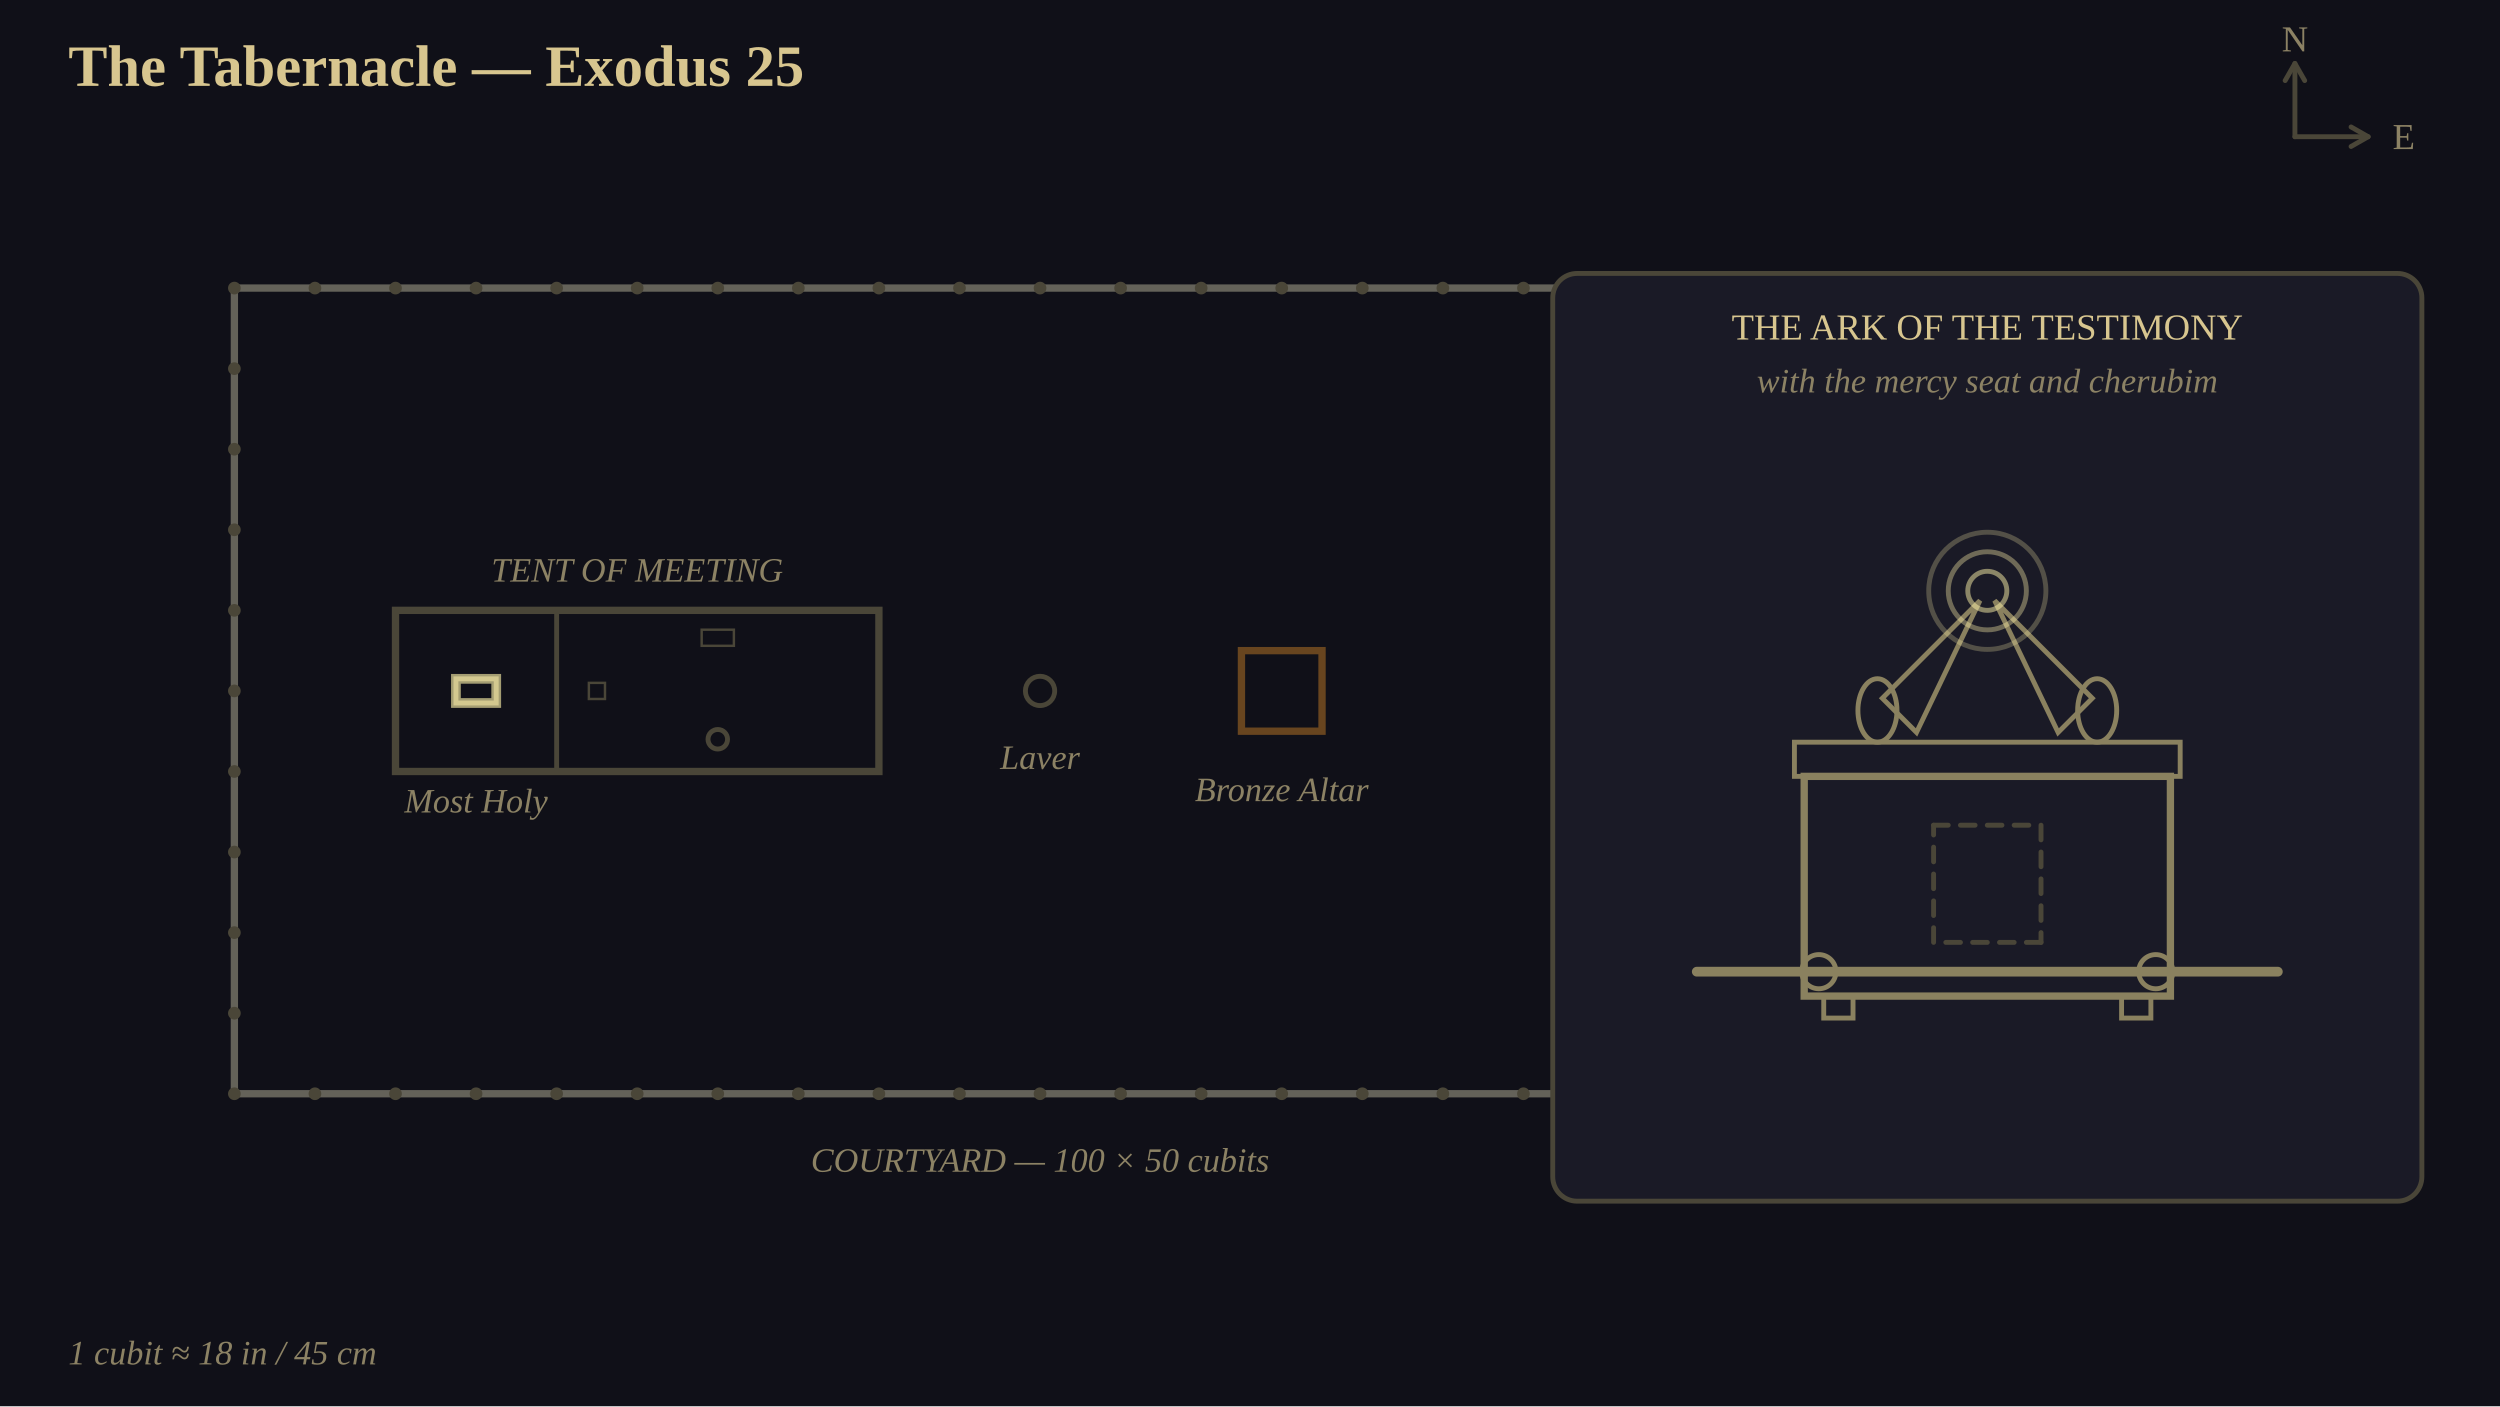
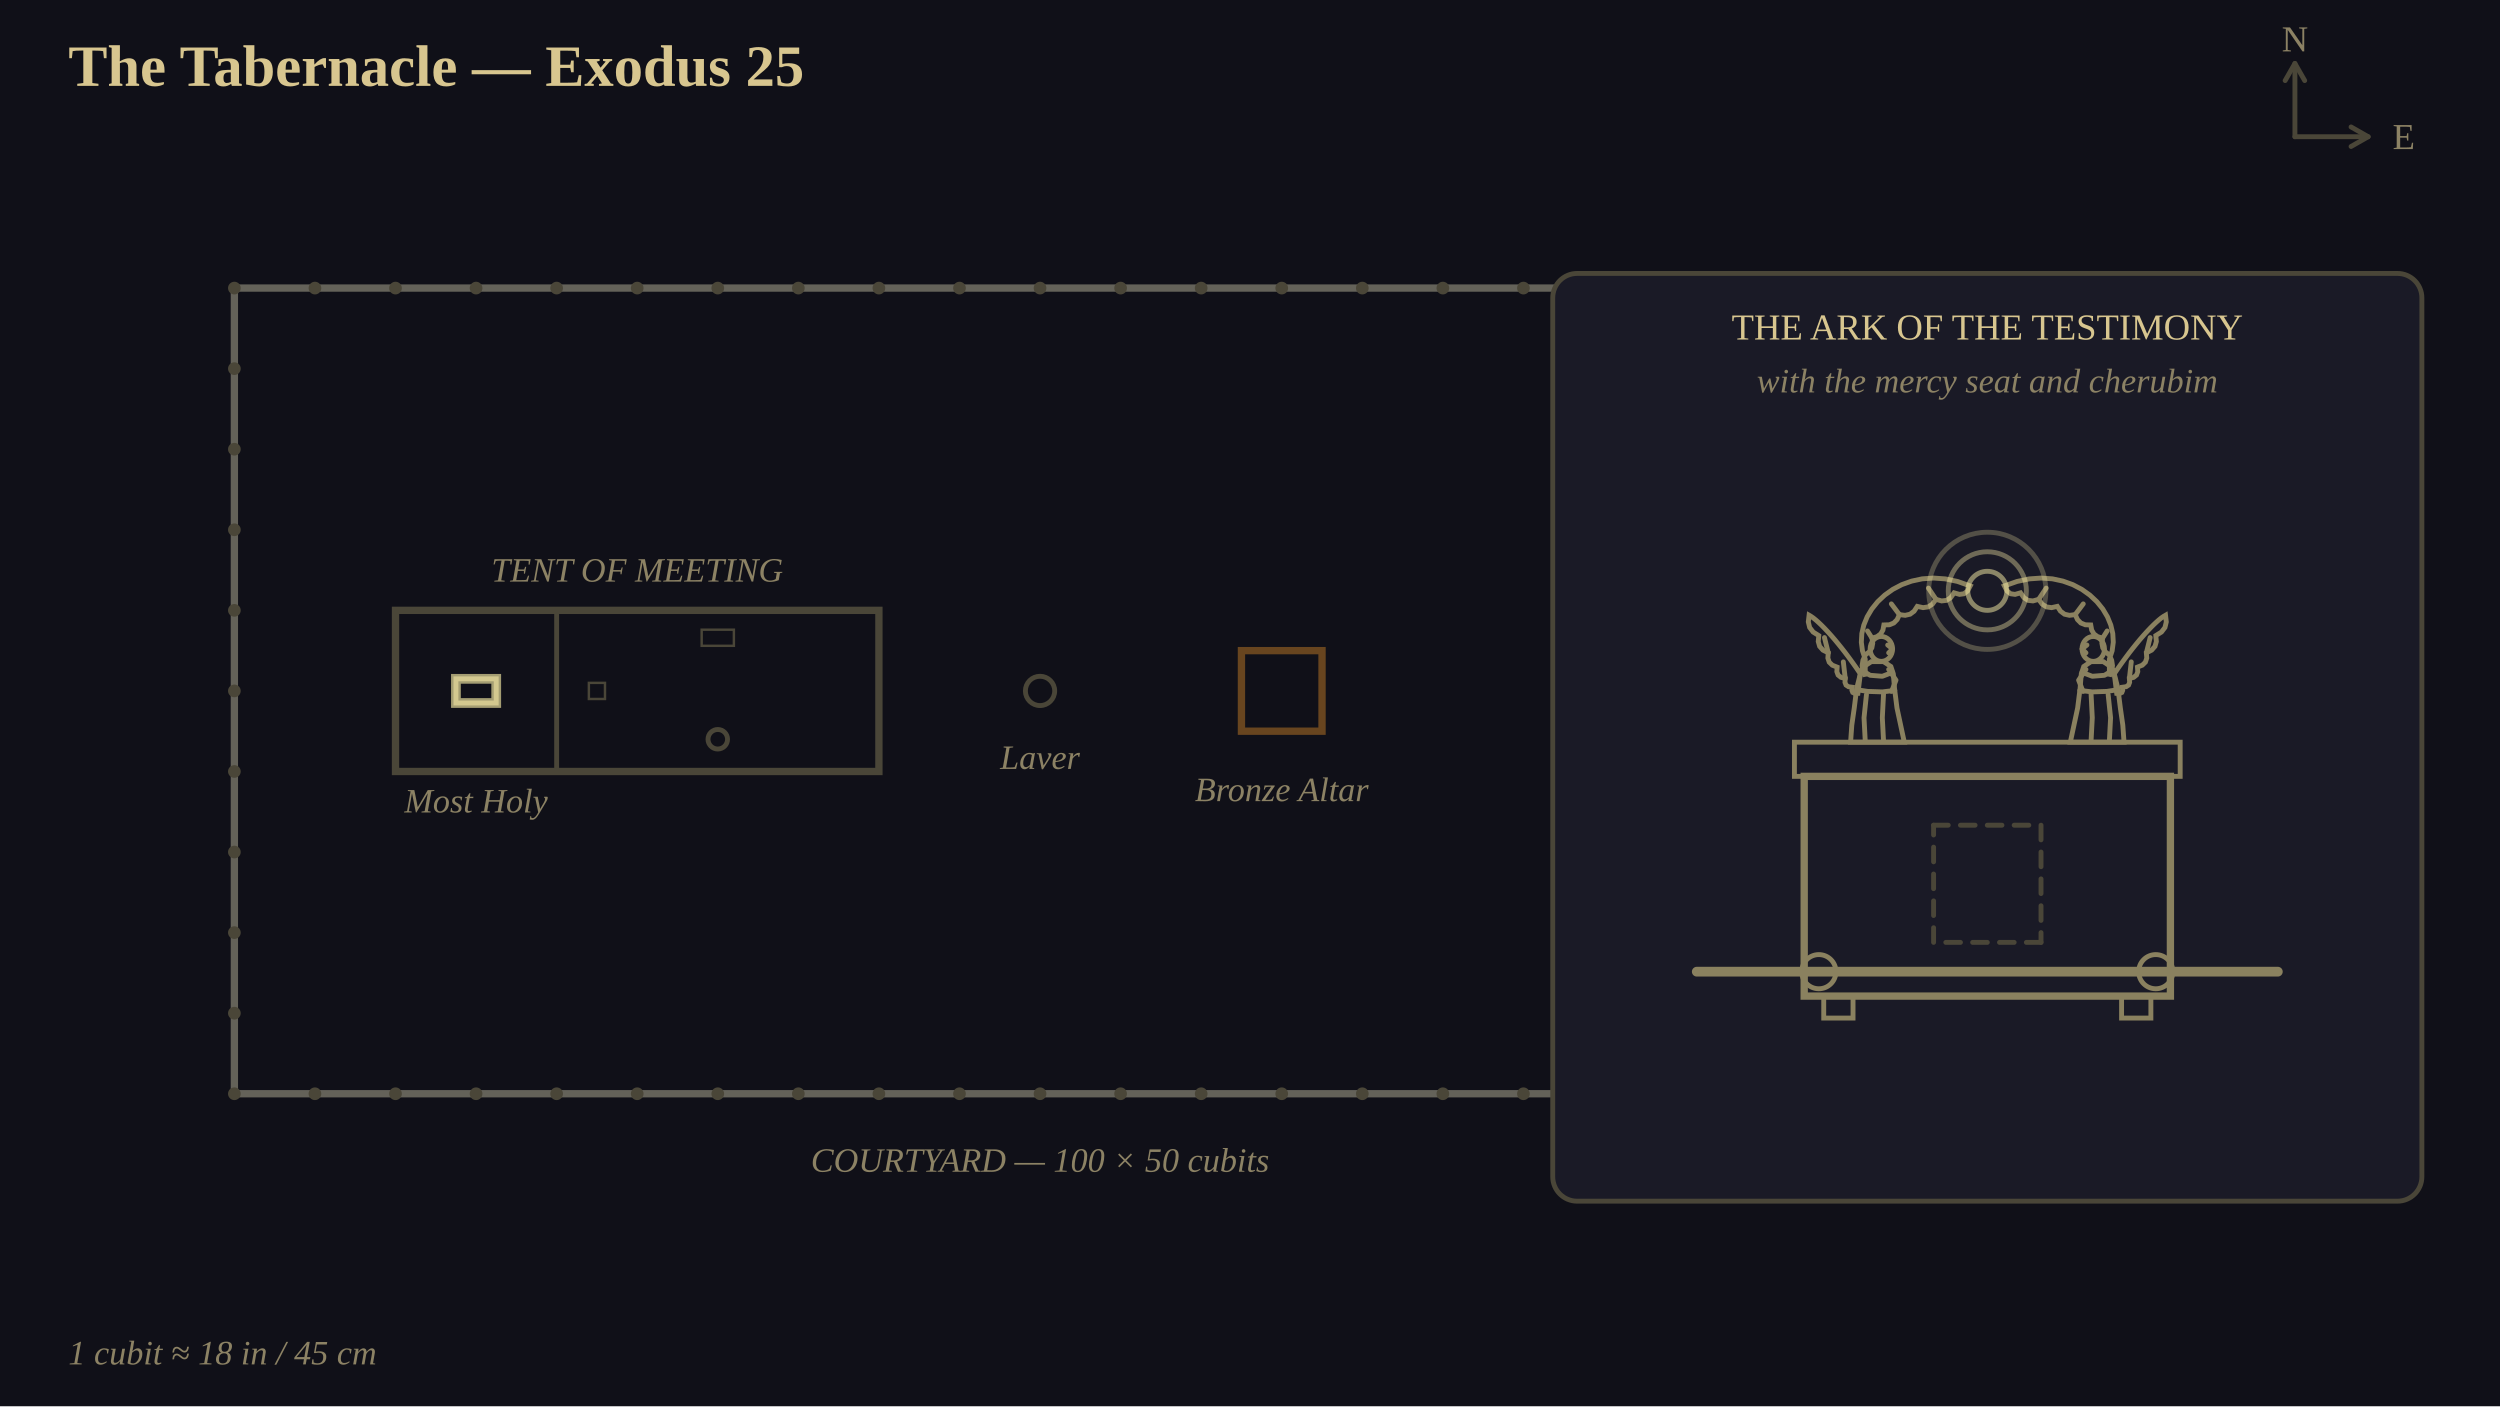
<svg xmlns="http://www.w3.org/2000/svg" viewBox="0 0 1024 576" width="1024" height="576" font-family="Georgia, 'Times New Roman', serif">
  <rect x="0" y="0" width="1024" height="576" fill="rgb(16,16,24)" />
  <polyline points="96,118 756,118" stroke-linejoin="round" stroke-linecap="round" fill="none" stroke="rgb(100,98,89)" stroke-width="3" />
  <polyline points="96,448 756,448" stroke-linejoin="round" stroke-linecap="round" fill="none" stroke="rgb(100,98,89)" stroke-width="3" />
  <polyline points="96,118 96,448" stroke-linejoin="round" stroke-linecap="round" fill="none" stroke="rgb(100,98,89)" stroke-width="3" />
  <polyline points="756,118 756,217" stroke-linejoin="round" stroke-linecap="round" fill="none" stroke="rgb(100,98,89)" stroke-width="3" />
  <polyline points="756,349 756,448" stroke-linejoin="round" stroke-linecap="round" fill="none" stroke="rgb(100,98,89)" stroke-width="3" />
  <polyline points="756,217 756,250" stroke-linejoin="round" stroke-linecap="round" fill="none" stroke="rgb(61,67,108)" stroke-width="5" />
  <polyline points="756,250 756,283" stroke-linejoin="round" stroke-linecap="round" fill="none" stroke="rgb(77,47,88)" stroke-width="5" />
  <polyline points="756,283 756,316" stroke-linejoin="round" stroke-linecap="round" fill="none" stroke="rgb(100,42,42)" stroke-width="5" />
  <polyline points="756,316 756,349" stroke-linejoin="round" stroke-linecap="round" fill="none" stroke="rgb(100,98,89)" stroke-width="5" />
  <ellipse cx="96" cy="118" rx="2.6" ry="2.6" fill="rgb(74,70,56)" />
  <ellipse cx="129" cy="118" rx="2.6" ry="2.6" fill="rgb(74,70,56)" />
  <ellipse cx="162" cy="118" rx="2.6" ry="2.6" fill="rgb(74,70,56)" />
  <ellipse cx="195" cy="118" rx="2.6" ry="2.6" fill="rgb(74,70,56)" />
  <ellipse cx="228" cy="118" rx="2.6" ry="2.6" fill="rgb(74,70,56)" />
  <ellipse cx="261" cy="118" rx="2.6" ry="2.6" fill="rgb(74,70,56)" />
  <ellipse cx="294" cy="118" rx="2.6" ry="2.6" fill="rgb(74,70,56)" />
  <ellipse cx="327" cy="118" rx="2.6" ry="2.6" fill="rgb(74,70,56)" />
  <ellipse cx="360" cy="118" rx="2.6" ry="2.6" fill="rgb(74,70,56)" />
  <ellipse cx="393" cy="118" rx="2.6" ry="2.6" fill="rgb(74,70,56)" />
  <ellipse cx="426" cy="118" rx="2.6" ry="2.6" fill="rgb(74,70,56)" />
  <ellipse cx="459" cy="118" rx="2.6" ry="2.6" fill="rgb(74,70,56)" />
  <ellipse cx="492" cy="118" rx="2.6" ry="2.6" fill="rgb(74,70,56)" />
  <ellipse cx="525" cy="118" rx="2.6" ry="2.6" fill="rgb(74,70,56)" />
  <ellipse cx="558" cy="118" rx="2.6" ry="2.6" fill="rgb(74,70,56)" />
  <ellipse cx="591" cy="118" rx="2.6" ry="2.6" fill="rgb(74,70,56)" />
  <ellipse cx="624" cy="118" rx="2.6" ry="2.6" fill="rgb(74,70,56)" />
  <ellipse cx="657" cy="118" rx="2.6" ry="2.6" fill="rgb(74,70,56)" />
  <ellipse cx="690" cy="118" rx="2.6" ry="2.6" fill="rgb(74,70,56)" />
  <ellipse cx="723" cy="118" rx="2.6" ry="2.6" fill="rgb(74,70,56)" />
  <ellipse cx="756" cy="118" rx="2.6" ry="2.6" fill="rgb(74,70,56)" />
  <ellipse cx="96" cy="448" rx="2.6" ry="2.6" fill="rgb(74,70,56)" />
  <ellipse cx="129" cy="448" rx="2.6" ry="2.6" fill="rgb(74,70,56)" />
  <ellipse cx="162" cy="448" rx="2.6" ry="2.6" fill="rgb(74,70,56)" />
  <ellipse cx="195" cy="448" rx="2.6" ry="2.6" fill="rgb(74,70,56)" />
  <ellipse cx="228" cy="448" rx="2.6" ry="2.6" fill="rgb(74,70,56)" />
  <ellipse cx="261" cy="448" rx="2.6" ry="2.6" fill="rgb(74,70,56)" />
  <ellipse cx="294" cy="448" rx="2.6" ry="2.6" fill="rgb(74,70,56)" />
  <ellipse cx="327" cy="448" rx="2.6" ry="2.6" fill="rgb(74,70,56)" />
  <ellipse cx="360" cy="448" rx="2.6" ry="2.6" fill="rgb(74,70,56)" />
  <ellipse cx="393" cy="448" rx="2.6" ry="2.6" fill="rgb(74,70,56)" />
  <ellipse cx="426" cy="448" rx="2.6" ry="2.6" fill="rgb(74,70,56)" />
  <ellipse cx="459" cy="448" rx="2.6" ry="2.6" fill="rgb(74,70,56)" />
  <ellipse cx="492" cy="448" rx="2.6" ry="2.6" fill="rgb(74,70,56)" />
  <ellipse cx="525" cy="448" rx="2.6" ry="2.6" fill="rgb(74,70,56)" />
  <ellipse cx="558" cy="448" rx="2.6" ry="2.6" fill="rgb(74,70,56)" />
  <ellipse cx="591" cy="448" rx="2.6" ry="2.6" fill="rgb(74,70,56)" />
  <ellipse cx="624" cy="448" rx="2.6" ry="2.6" fill="rgb(74,70,56)" />
  <ellipse cx="657" cy="448" rx="2.6" ry="2.6" fill="rgb(74,70,56)" />
  <ellipse cx="690" cy="448" rx="2.6" ry="2.6" fill="rgb(74,70,56)" />
  <ellipse cx="723" cy="448" rx="2.6" ry="2.6" fill="rgb(74,70,56)" />
  <ellipse cx="756" cy="448" rx="2.6" ry="2.6" fill="rgb(74,70,56)" />
  <ellipse cx="96" cy="151" rx="2.6" ry="2.6" fill="rgb(74,70,56)" />
  <ellipse cx="96" cy="184" rx="2.6" ry="2.6" fill="rgb(74,70,56)" />
  <ellipse cx="96" cy="217" rx="2.6" ry="2.6" fill="rgb(74,70,56)" />
  <ellipse cx="96" cy="250" rx="2.6" ry="2.6" fill="rgb(74,70,56)" />
  <ellipse cx="96" cy="283" rx="2.6" ry="2.6" fill="rgb(74,70,56)" />
  <ellipse cx="96" cy="316" rx="2.6" ry="2.6" fill="rgb(74,70,56)" />
  <ellipse cx="96" cy="349" rx="2.6" ry="2.6" fill="rgb(74,70,56)" />
  <ellipse cx="96" cy="382" rx="2.6" ry="2.6" fill="rgb(74,70,56)" />
  <ellipse cx="96" cy="415" rx="2.6" ry="2.6" fill="rgb(74,70,56)" />
  <ellipse cx="756" cy="151" rx="2.6" ry="2.6" fill="rgb(74,70,56)" />
  <ellipse cx="756" cy="184" rx="2.6" ry="2.6" fill="rgb(74,70,56)" />
  <ellipse cx="756" cy="217" rx="2.6" ry="2.6" fill="rgb(74,70,56)" />
  <ellipse cx="756" cy="250" rx="2.6" ry="2.6" fill="rgb(74,70,56)" />
  <ellipse cx="756" cy="294.02" rx="2.6" ry="2.6" fill="rgb(74,70,56)" />
  <ellipse cx="756" cy="337.98" rx="2.6" ry="2.6" fill="rgb(74,70,56)" />
  <ellipse cx="756" cy="349" rx="2.6" ry="2.6" fill="rgb(74,70,56)" />
  <ellipse cx="756" cy="382" rx="2.6" ry="2.6" fill="rgb(74,70,56)" />
  <ellipse cx="756" cy="415" rx="2.6" ry="2.6" fill="rgb(74,70,56)" />
  <rect x="162" y="250" width="198" height="66" fill="none" stroke="rgb(74,70,56)" stroke-width="3" />
  <polyline points="228,250 228,316" stroke-linejoin="round" stroke-linecap="round" fill="none" stroke="rgb(74,70,56)" stroke-width="2" />
  <rect x="186.75" y="278.05" width="16.5" height="9.9" fill="none" stroke="rgb(140,130,100)" stroke-width="2" />
  <rect x="241.2" y="279.7" width="6.6" height="6.6" fill="none" stroke="rgb(74,70,56)" stroke-width="1" />
  <rect x="287.4" y="257.92" width="13.2" height="6.6" fill="none" stroke="rgb(74,70,56)" stroke-width="1" />
  <ellipse cx="294" cy="302.8" rx="4" ry="4" fill="none" stroke="rgb(74,70,56)" stroke-width="2" />
  <ellipse cx="426" cy="283" rx="6" ry="6" fill="none" stroke="rgb(74,70,56)" stroke-width="2" />
  <rect x="508.5" y="266.5" width="33" height="33" fill="none" stroke="rgb(104,69,31)" stroke-width="3" />
  <text x="261" y="233.5" font-size="14" text-anchor="middle" dominant-baseline="central" fill="rgb(140,130,100)" font-family="Georgia, 'Times New Roman', serif" font-style="italic">TENT OF MEETING</text>
  <text x="195" y="323.92" font-size="14" text-anchor="middle" dominant-baseline="text-before-edge" fill="rgb(140,130,100)" font-family="Georgia, 'Times New Roman', serif" font-style="italic">Most Holy</text>
  <text x="525" y="319.3" font-size="14" text-anchor="middle" dominant-baseline="text-before-edge" fill="rgb(140,130,100)" font-family="Georgia, 'Times New Roman', serif" font-style="italic">Bronze Altar</text>
  <text x="426" y="306.1" font-size="14" text-anchor="middle" dominant-baseline="text-before-edge" fill="rgb(140,130,100)" font-family="Georgia, 'Times New Roman', serif" font-style="italic">Laver</text>
  <text x="782.4" y="283" font-size="14" text-anchor="start" dominant-baseline="central" fill="rgb(140,130,100)" font-family="Georgia, 'Times New Roman', serif" font-style="italic">GATE</text>
  <text x="426" y="471.1" font-size="14" text-anchor="middle" dominant-baseline="text-before-edge" fill="rgb(140,130,100)" font-family="Georgia, 'Times New Roman', serif" font-style="italic">COURTYARD  —  100 × 50 cubits</text>
  <polyline points="940,56 940,26" stroke-linejoin="round" stroke-linecap="round" fill="none" stroke="rgb(74,70,56)" stroke-width="2" />
  <polyline points="936,33 940,26 944,33" stroke-linejoin="round" stroke-linecap="round" fill="none" stroke="rgb(74,70,56)" stroke-width="2" />
  <polyline points="940,56 970,56" stroke-linejoin="round" stroke-linecap="round" fill="none" stroke="rgb(74,70,56)" stroke-width="2" />
  <polyline points="963,52 970,56 963,60" stroke-linejoin="round" stroke-linecap="round" fill="none" stroke="rgb(74,70,56)" stroke-width="2" />
  <text x="940" y="16" font-size="15" text-anchor="middle" dominant-baseline="central" fill="rgb(140,130,100)" font-family="Georgia, 'Times New Roman', serif">N</text>
  <text x="980" y="56" font-size="15" text-anchor="start" dominant-baseline="central" fill="rgb(140,130,100)" font-family="Georgia, 'Times New Roman', serif">E</text>
  <text x="28" y="20" font-size="24" text-anchor="start" dominant-baseline="text-before-edge" fill="rgb(216,198,143)" font-family="Georgia, 'Times New Roman', serif" font-weight="bold">The Tabernacle — Exodus 25</text>
  <text x="28" y="550" font-size="14" text-anchor="start" dominant-baseline="text-before-edge" fill="rgb(140,130,100)" font-family="Georgia, 'Times New Roman', serif" font-style="italic">1 cubit ≈ 18 in / 45 cm</text>
  <rect x="636" y="112" width="356" height="380" rx="10" fill="rgb(26,26,38)" stroke="rgb(74,70,56)" stroke-width="2" />
  <text x="814" y="134" font-size="15" text-anchor="middle" dominant-baseline="central" fill="rgb(216,198,143)" font-family="Georgia, 'Times New Roman', serif">THE ARK OF THE TESTIMONY</text>
  <text x="814" y="156" font-size="14" text-anchor="middle" dominant-baseline="central" fill="rgb(140,130,100)" font-family="Georgia, 'Times New Roman', serif" font-style="italic">with the mercy seat and cherubim</text>
  <rect x="739" y="318" width="150" height="90" fill="none" stroke="rgb(138,129,95)" stroke-width="3" />
  <rect x="735" y="304" width="158" height="14" fill="none" stroke="rgb(138,129,95)" stroke-width="2" />
  <rect x="747" y="408" width="12" height="9" fill="none" stroke="rgb(138,129,95)" stroke-width="2" />
  <rect x="869" y="408" width="12" height="9" fill="none" stroke="rgb(138,129,95)" stroke-width="2" />
  <polyline points="695,398 933,398" stroke-linejoin="round" stroke-linecap="round" fill="none" stroke="rgb(138,129,95)" stroke-width="4" />
  <ellipse cx="745" cy="398" rx="7" ry="7" fill="none" stroke="rgb(138,129,95)" stroke-width="2" />
  <ellipse cx="883" cy="398" rx="7" ry="7" fill="none" stroke="rgb(138,129,95)" stroke-width="2" />
  <polyline points="792,338 798,338" stroke-linejoin="round" stroke-linecap="round" fill="none" stroke="rgb(74,70,56)" stroke-width="2" />
  <polyline points="803,338 809,338" stroke-linejoin="round" stroke-linecap="round" fill="none" stroke="rgb(74,70,56)" stroke-width="2" />
  <polyline points="814,338 820,338" stroke-linejoin="round" stroke-linecap="round" fill="none" stroke="rgb(74,70,56)" stroke-width="2" />
  <polyline points="825,338 831,338" stroke-linejoin="round" stroke-linecap="round" fill="none" stroke="rgb(74,70,56)" stroke-width="2" />
  <polyline points="836,338 836,344" stroke-linejoin="round" stroke-linecap="round" fill="none" stroke="rgb(74,70,56)" stroke-width="2" />
  <polyline points="836,349 836,355" stroke-linejoin="round" stroke-linecap="round" fill="none" stroke="rgb(74,70,56)" stroke-width="2" />
  <polyline points="836,360 836,366" stroke-linejoin="round" stroke-linecap="round" fill="none" stroke="rgb(74,70,56)" stroke-width="2" />
  <polyline points="836,371 836,377" stroke-linejoin="round" stroke-linecap="round" fill="none" stroke="rgb(74,70,56)" stroke-width="2" />
  <polyline points="836,382 836,386" stroke-linejoin="round" stroke-linecap="round" fill="none" stroke="rgb(74,70,56)" stroke-width="2" />
  <polyline points="836,386 830,386" stroke-linejoin="round" stroke-linecap="round" fill="none" stroke="rgb(74,70,56)" stroke-width="2" />
  <polyline points="825,386 819,386" stroke-linejoin="round" stroke-linecap="round" fill="none" stroke="rgb(74,70,56)" stroke-width="2" />
  <polyline points="814,386 808,386" stroke-linejoin="round" stroke-linecap="round" fill="none" stroke="rgb(74,70,56)" stroke-width="2" />
  <polyline points="803,386 797,386" stroke-linejoin="round" stroke-linecap="round" fill="none" stroke="rgb(74,70,56)" stroke-width="2" />
  <polyline points="792,386 792,380" stroke-linejoin="round" stroke-linecap="round" fill="none" stroke="rgb(74,70,56)" stroke-width="2" />
  <polyline points="792,375 792,369" stroke-linejoin="round" stroke-linecap="round" fill="none" stroke="rgb(74,70,56)" stroke-width="2" />
  <polyline points="792,364 792,358" stroke-linejoin="round" stroke-linecap="round" fill="none" stroke="rgb(74,70,56)" stroke-width="2" />
  <polyline points="792,353 792,347" stroke-linejoin="round" stroke-linecap="round" fill="none" stroke="rgb(74,70,56)" stroke-width="2" />
  <polyline points="792,342 792,338" stroke-linejoin="round" stroke-linecap="round" fill="none" stroke="rgb(74,70,56)" stroke-width="2" />
-   <ellipse cx="769" cy="291" rx="8" ry="13" fill="none" stroke="rgb(138,129,95)" stroke-width="2" />
-   <polygon points="771,286 811,246 785,300" fill="none" stroke="rgb(138,129,95)" stroke-width="2" />
-   <ellipse cx="859" cy="291" rx="8" ry="13" fill="none" stroke="rgb(138,129,95)" stroke-width="2" />
-   <polygon points="857,286 817,246 843,300" fill="none" stroke="rgb(138,129,95)" stroke-width="2" />
+   <polygon points="762,276 760.49,273.77 758.96,271.61 757.43,269.5 755.91,267.47 754.39,265.52 752.89,263.66 751.43,261.9 750,260.25 748.62,258.72 747.29,257.31 746.03,256.04 744.84,254.91 743.74,253.93 742.72,253.11 741.81,252.47 741,252 740.68,254.72 741.23,257.01 742.67,258.89 744.98,260.34 744.75,262.76 745.32,264.75 746.69,266.3 748.85,267.41 748.69,269.54 749.24,271.22 750.51,272.46 752.5,273.25 752.37,275.1 752.88,276.49 754.03,277.43 755.81,277.93 755.7,279.49 756.14,280.61 757.13,281.27 758.69,281.49 758.55,282.78 758.89,283.63 759.7,284.03 761,284" fill="none" stroke="rgb(138,129,95)" stroke-width="2" />
+   <polyline points="748.85,267.41 747.3,261.15" stroke-linejoin="round" stroke-linecap="round" fill="none" stroke="rgb(138,129,95)" stroke-width="2" />
+   <polyline points="755.81,277.93 755.03,271.1" stroke-linejoin="round" stroke-linecap="round" fill="none" stroke="rgb(138,129,95)" stroke-width="2" />
+   <polygon points="764,270 762.86,266.56 762.4,263.05 762.6,259.52 763.41,256.03 764.79,252.65 766.71,249.43 769.12,246.45 772,243.75 775.3,241.4 778.98,239.47 783.01,238.02 787.34,237.09 791.95,236.77 796.79,237.11 801.81,238.16 807,240 805.92,242.05 804.46,243.2 802.62,243.46 800.39,242.82 799.01,244.8 797.31,245.91 795.3,246.14 792.97,245.5 791.52,247.46 789.76,248.59 787.69,248.89 785.31,248.37 784.01,250.35 782.36,251.58 780.35,252.04 778,251.75 777.06,253.79 775.69,255.18 773.88,255.91 771.63,255.98 771.25,258.07 770.31,259.67 768.82,260.77 766.78,261.38 767.07,263.49 766.71,265.34 765.7,266.93 764.04,268.27 763.06,270.45 762.72,272.63 763.04,274.81 764,277" fill="none" stroke="rgb(138,129,95)" stroke-width="2" />
+   <polyline points="792.97,245.5 789.88,240.88" stroke-linejoin="round" stroke-linecap="round" fill="none" stroke="rgb(138,129,95)" stroke-width="2" />
+   <polyline points="778,251.75 774.7,247.35" stroke-linejoin="round" stroke-linecap="round" fill="none" stroke="rgb(138,129,95)" stroke-width="2" />
+   <polyline points="766.78,261.38 764.92,258.44" stroke-linejoin="round" stroke-linecap="round" fill="none" stroke="rgb(138,129,95)" stroke-width="2" />
+   <polygon points="758,304 758.5,297 759.5,290 760.5,282 762,276 763.5,273 766.5,271 771.5,271 774.5,273 775.5,276 776,282 777,290 778.5,297 780,304" fill="none" stroke="rgb(138,129,95)" stroke-width="2" />
+   <ellipse cx="770.6" cy="265.8" rx="4.6" ry="5.1" fill="none" stroke="rgb(138,129,95)" stroke-width="2" />
+   <polyline points="773.2,264.2 775.2,265.8 773.6,267.4" stroke-linejoin="round" stroke-linecap="round" fill="none" stroke="rgb(138,129,95)" stroke-width="2" />
+   <polyline points="762.4,274.4 766,276.6 771,277 775.2,275.4" stroke-linejoin="round" stroke-linecap="round" fill="none" stroke="rgb(138,129,95)" stroke-width="2" />
+   <polyline points="773.6,274.2 776.6,278.6 774.8,283.2" stroke-linejoin="round" stroke-linecap="round" fill="none" stroke="rgb(138,129,95)" stroke-width="2" />
+   <polyline points="760.6,282.5 765,283.2 771,283.4 776.1,282.8" stroke-linejoin="round" stroke-linecap="round" fill="none" stroke="rgb(138,129,95)" stroke-width="2" />
+   <polyline points="764.5,284.5 763.5,294 764,303.5" stroke-linejoin="round" stroke-linecap="round" fill="none" stroke="rgb(138,129,95)" stroke-width="2" />
+   <polyline points="771.5,284.2 771,294 771.5,303.5" stroke-linejoin="round" stroke-linecap="round" fill="none" stroke="rgb(138,129,95)" stroke-width="2" />
+   <polygon points="866,276 867.51,273.77 869.04,271.61 870.57,269.5 872.09,267.47 873.61,265.52 875.11,263.66 876.57,261.9 878,260.25 879.38,258.72 880.71,257.31 881.97,256.04 883.16,254.91 884.26,253.93 885.28,253.11 886.19,252.47 887,252 887.32,254.72 886.77,257.01 885.33,258.89 883.02,260.34 883.25,262.76 882.68,264.75 881.31,266.3 879.15,267.41 879.31,269.54 878.76,271.22 877.49,272.46 875.5,273.25 875.63,275.1 875.12,276.49 873.97,277.43 872.19,277.93 872.3,279.49 871.86,280.61 870.87,281.27 869.31,281.49 869.45,282.78 869.11,283.63 868.3,284.03 867,284" fill="none" stroke="rgb(138,129,95)" stroke-width="2" />
+   <polyline points="879.15,267.41 880.7,261.15" stroke-linejoin="round" stroke-linecap="round" fill="none" stroke="rgb(138,129,95)" stroke-width="2" />
+   <polyline points="872.19,277.93 872.97,271.1" stroke-linejoin="round" stroke-linecap="round" fill="none" stroke="rgb(138,129,95)" stroke-width="2" />
+   <polygon points="864,270 865.14,266.56 865.6,263.05 865.4,259.52 864.59,256.03 863.21,252.65 861.29,249.43 858.88,246.45 856,243.75 852.7,241.4 849.02,239.47 844.99,238.02 840.66,237.09 836.05,236.77 831.21,237.11 826.19,238.16 821,240 822.08,242.05 823.54,243.2 825.38,243.46 827.61,242.82 828.99,244.8 830.69,245.91 832.7,246.14 835.03,245.5 836.48,247.46 838.24,248.59 840.31,248.89 842.69,248.37 843.99,250.35 845.64,251.58 847.65,252.04 850,251.75 850.94,253.79 852.31,255.18 854.12,255.91 856.37,255.98 856.75,258.07 857.69,259.67 859.18,260.77 861.22,261.38 860.93,263.49 861.29,265.34 862.3,266.93 863.96,268.27 864.94,270.45 865.28,272.63 864.96,274.81 864,277" fill="none" stroke="rgb(138,129,95)" stroke-width="2" />
+   <polyline points="835.03,245.5 838.12,240.88" stroke-linejoin="round" stroke-linecap="round" fill="none" stroke="rgb(138,129,95)" stroke-width="2" />
+   <polyline points="850,251.75 853.3,247.35" stroke-linejoin="round" stroke-linecap="round" fill="none" stroke="rgb(138,129,95)" stroke-width="2" />
+   <polyline points="861.22,261.38 863.08,258.44" stroke-linejoin="round" stroke-linecap="round" fill="none" stroke="rgb(138,129,95)" stroke-width="2" />
+   <polygon points="870,304 869.5,297 868.5,290 867.5,282 866,276 864.5,273 861.5,271 856.5,271 853.5,273 852.5,276 852,282 851,290 849.5,297 848,304" fill="none" stroke="rgb(138,129,95)" stroke-width="2" />
+   <ellipse cx="857.4" cy="265.8" rx="4.6" ry="5.1" fill="none" stroke="rgb(138,129,95)" stroke-width="2" />
+   <polyline points="854.8,264.2 852.8,265.8 854.4,267.4" stroke-linejoin="round" stroke-linecap="round" fill="none" stroke="rgb(138,129,95)" stroke-width="2" />
+   <polyline points="865.6,274.4 862,276.6 857,277 852.8,275.4" stroke-linejoin="round" stroke-linecap="round" fill="none" stroke="rgb(138,129,95)" stroke-width="2" />
+   <polyline points="854.4,274.2 851.4,278.6 853.2,283.2" stroke-linejoin="round" stroke-linecap="round" fill="none" stroke="rgb(138,129,95)" stroke-width="2" />
+   <polyline points="867.4,282.5 863,283.2 857,283.4 851.9,282.8" stroke-linejoin="round" stroke-linecap="round" fill="none" stroke="rgb(138,129,95)" stroke-width="2" />
+   <polyline points="863.5,284.5 864.5,294 864,303.5" stroke-linejoin="round" stroke-linecap="round" fill="none" stroke="rgb(138,129,95)" stroke-width="2" />
+   <polyline points="856.5,284.2 857,294 856.5,303.5" stroke-linejoin="round" stroke-linecap="round" fill="none" stroke="rgb(138,129,95)" stroke-width="2" />
  <g opacity="0.62">
    <animate attributeName="opacity" values="0.62;1.0;0.62" dur="2.1s" begin="0s" repeatCount="indefinite" calcMode="spline" keyTimes="0;0.5;1" keySplines="0.4 0 0.6 1;0.4 0 0.6 1" />
    <ellipse cx="814" cy="242" rx="8" ry="8" fill="none" stroke="rgb(255,244,170)" stroke-width="2" stroke-opacity="0.800" />
    <ellipse cx="814" cy="242" rx="16" ry="16" fill="none" stroke="rgb(255,244,170)" stroke-width="2" stroke-opacity="0.600" />
    <ellipse cx="814" cy="242" rx="24" ry="24" fill="none" stroke="rgb(255,244,170)" stroke-width="2" stroke-opacity="0.400" />
    <rect x="186.75" y="278.05" width="16.5" height="9.9" fill="none" stroke="rgb(255,244,170)" stroke-width="4" />
  </g>
</svg>
